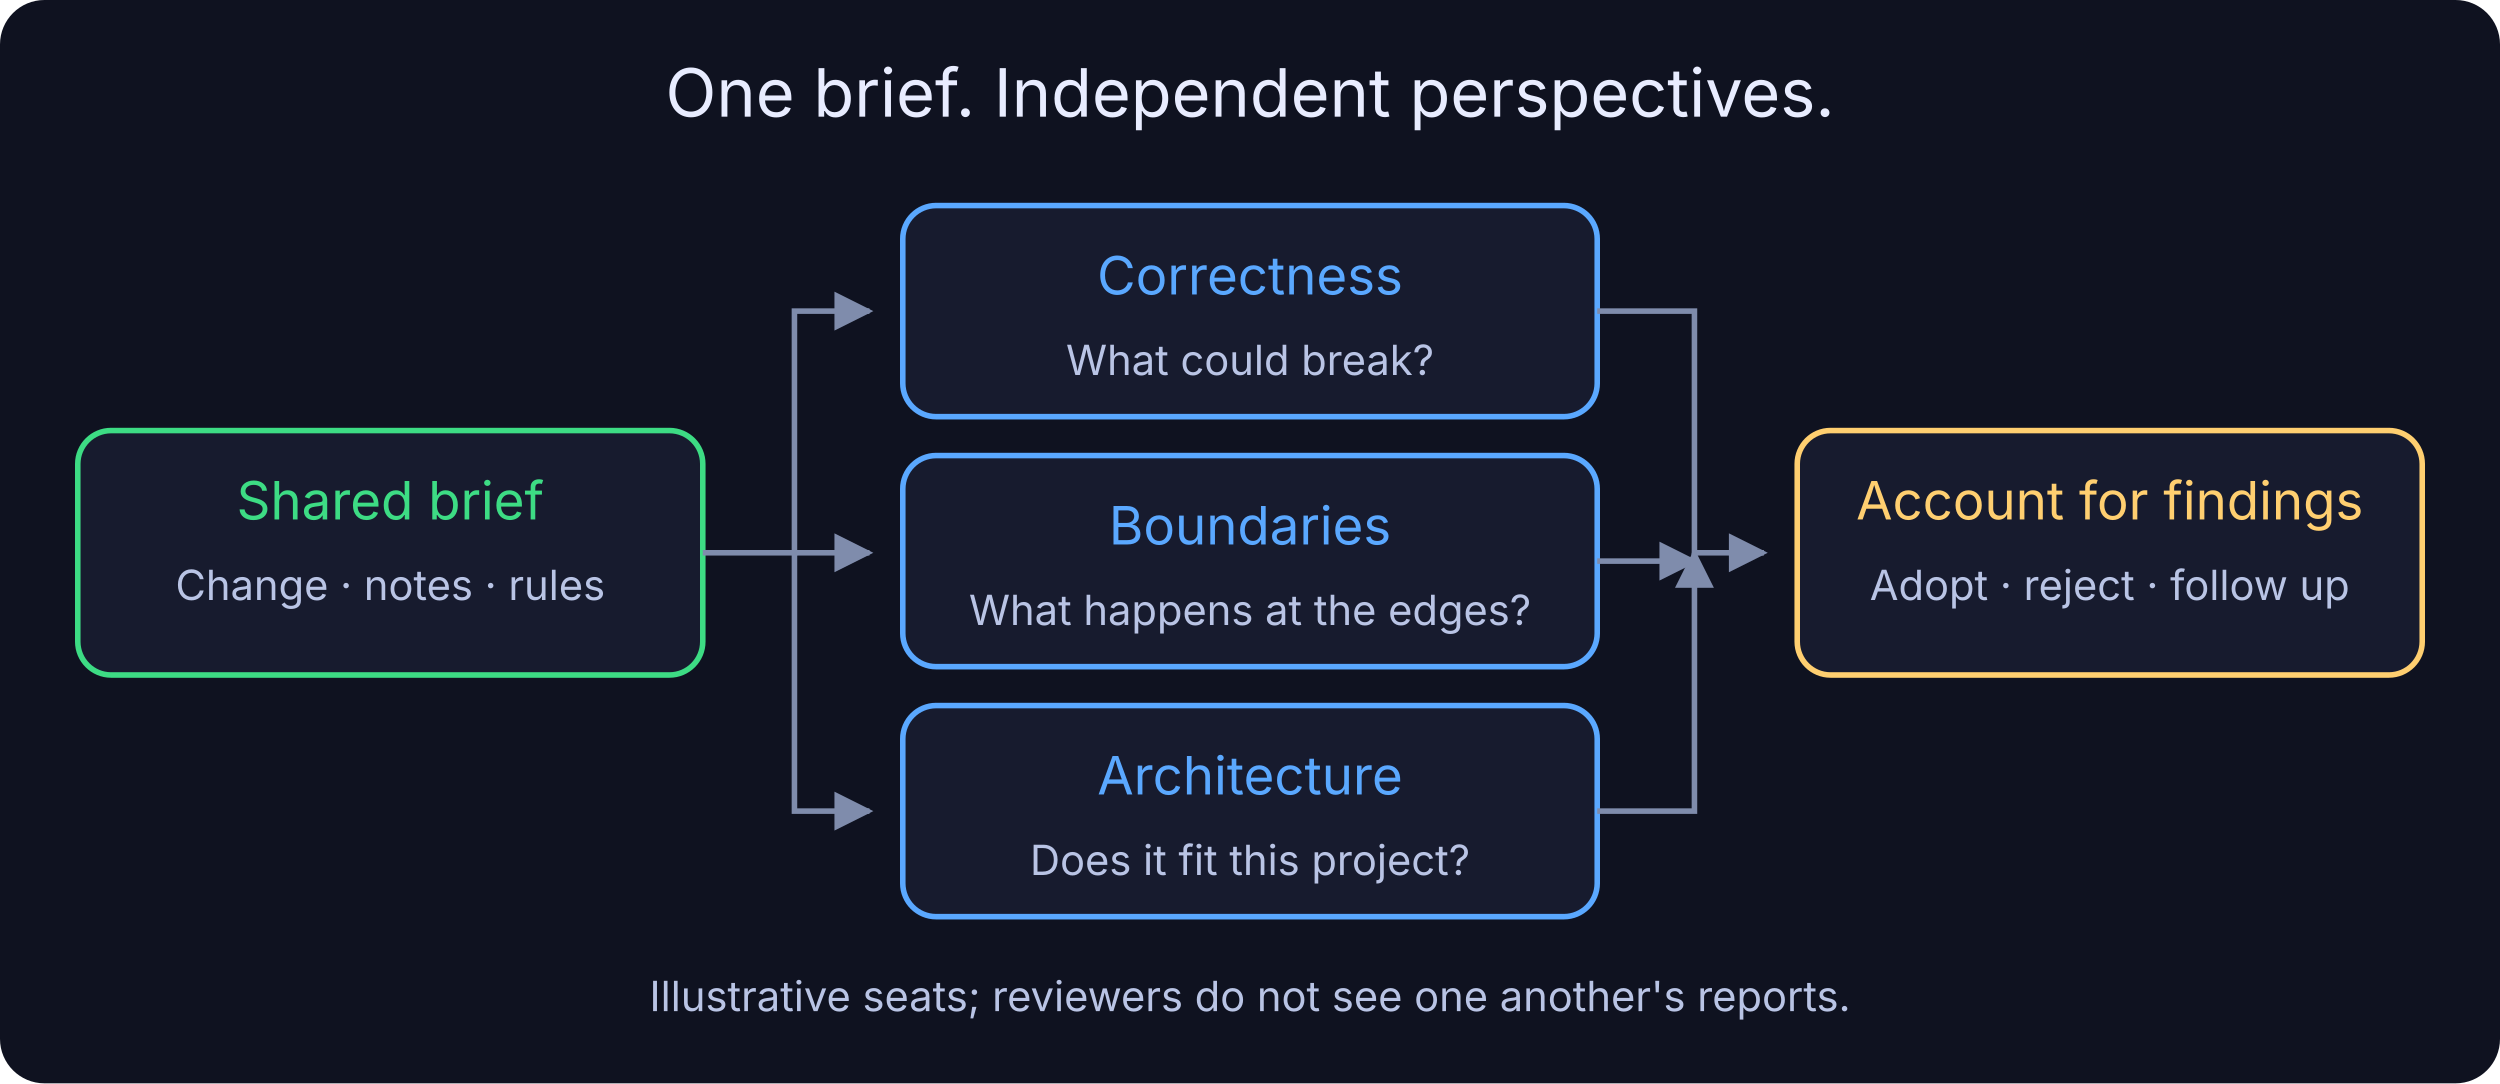
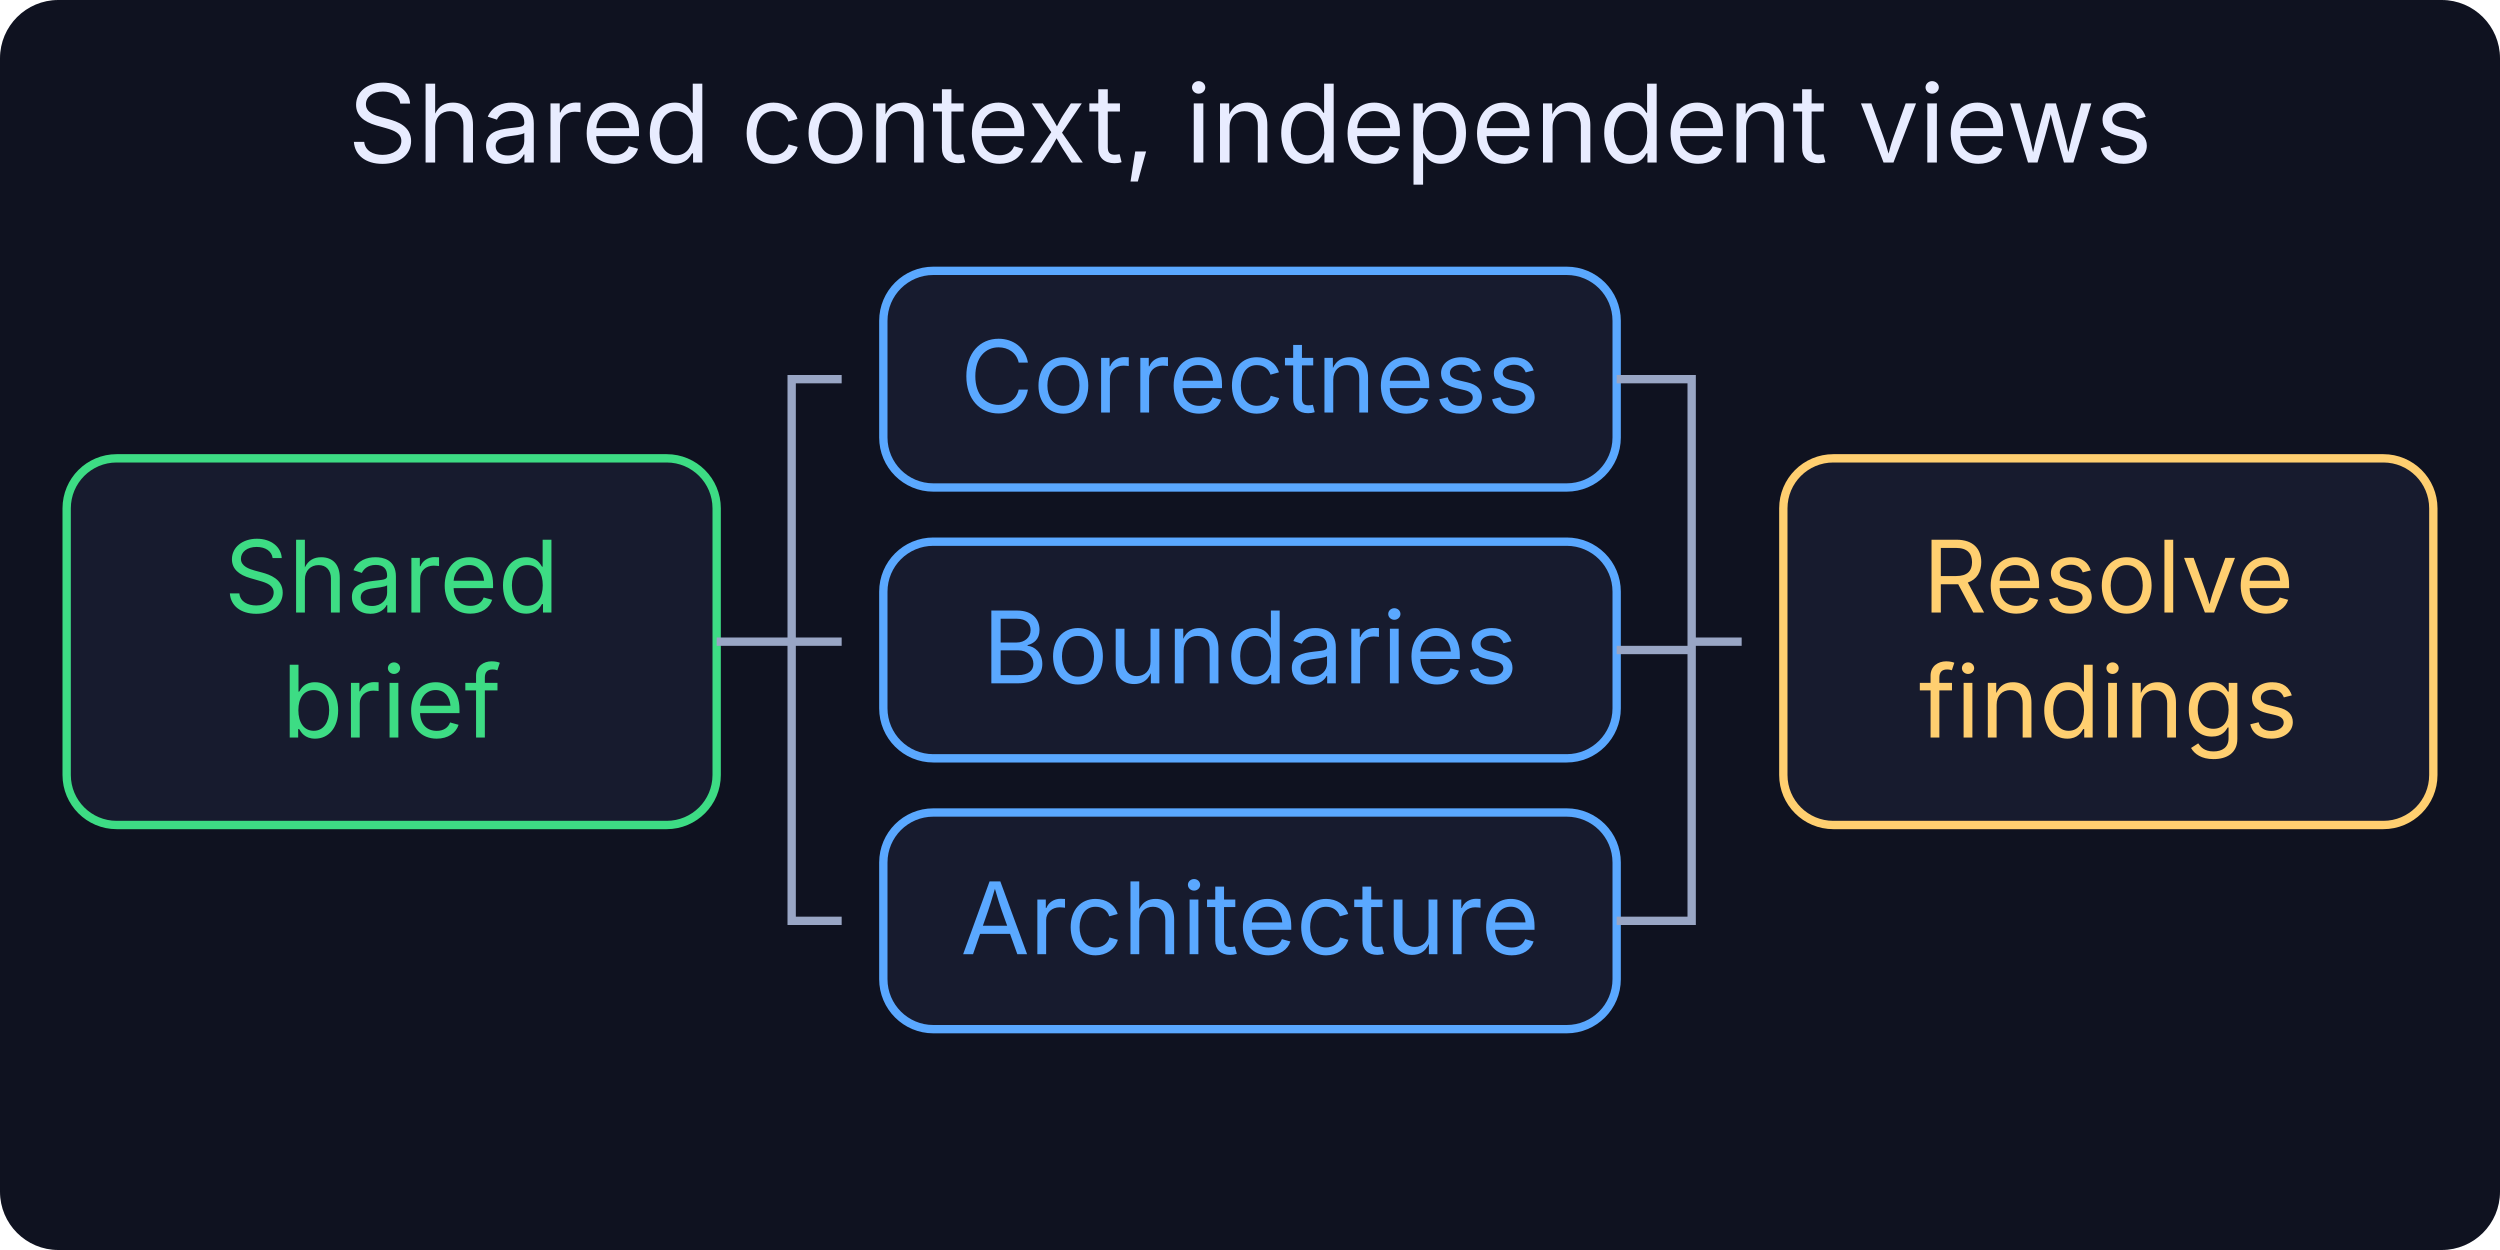
- <svg xmlns="http://www.w3.org/2000/svg" width="900" height="390" viewBox="0 0 900 390" role="img" aria-labelledby="title desc">
-   <defs>
-     <marker id="arrow" viewBox="0 0 10 10" refX="9" refY="5" markerWidth="7" markerHeight="7" orient="auto">
-       <path d="M0 0L10 5L0 10" fill="#7f8cac" />
-     </marker>
-   </defs>
-   <rect width="900" height="390" rx="16" fill="#0f1220" />
+ <svg xmlns="http://www.w3.org/2000/svg" width="600" height="300" viewBox="0 0 600 300" role="img" aria-labelledby="title desc">
+   <rect width="600" height="300" rx="14" fill="#0f1220" />
  <g font-family="Inter, 'PingFang TC', 'Microsoft JhengHei', system-ui, sans-serif">
-     <text x="450" y="42" text-anchor="middle" font-size="24" fill="#e8ecff">One brief. Independent perspectives.</text>
-     <rect x="28" y="155" width="225" height="88" rx="12" fill="#171b2e" stroke="#3ddc84" stroke-width="2" />
-     <text x="140.5" y="187" text-anchor="middle" font-size="19" fill="#3ddc84">Shared brief</text>
-     <text x="140.5" y="216" text-anchor="middle" font-size="15" fill="#b9c4e5">Change · notes · rules</text>
-     <rect x="325" y="74" width="250" height="76" rx="12" fill="#171b2e" stroke="#5aa8ff" stroke-width="2" />
-     <text x="450" y="106" text-anchor="middle" font-size="19" fill="#5aa8ff">Correctness</text>
-     <text x="450" y="135" text-anchor="middle" font-size="15" fill="#b9c4e5">What could break?</text>
-     <rect x="325" y="164" width="250" height="76" rx="12" fill="#171b2e" stroke="#5aa8ff" stroke-width="2" />
-     <text x="450" y="196" text-anchor="middle" font-size="19" fill="#5aa8ff">Boundaries</text>
-     <text x="450" y="225" text-anchor="middle" font-size="15" fill="#b9c4e5">What happens at the edges?</text>
-     <rect x="325" y="254" width="250" height="76" rx="12" fill="#171b2e" stroke="#5aa8ff" stroke-width="2" />
-     <text x="450" y="286" text-anchor="middle" font-size="19" fill="#5aa8ff">Architecture</text>
-     <text x="450" y="315" text-anchor="middle" font-size="15" fill="#b9c4e5">Does it fit this project?</text>
-     <rect x="647" y="155" width="225" height="88" rx="12" fill="#171b2e" stroke="#ffcf70" stroke-width="2" />
-     <text x="759.5" y="187" text-anchor="middle" font-size="19" fill="#ffcf70">Account for findings</text>
-     <text x="759.5" y="216" text-anchor="middle" font-size="15" fill="#b9c4e5">Adopt · reject · follow up</text>
-     <path d="M253 199 H286 V112 H313" fill="none" stroke="#7f8cac" stroke-width="2" marker-end="url(#arrow)" />
-     <path d="M286 199 H313" fill="none" stroke="#7f8cac" stroke-width="2" marker-end="url(#arrow)" />
-     <path d="M286 199 V292 H313" fill="none" stroke="#7f8cac" stroke-width="2" marker-end="url(#arrow)" />
-     <path d="M575 112 H610 V199 H635" fill="none" stroke="#7f8cac" stroke-width="2" marker-end="url(#arrow)" />
-     <path d="M575 202 H610" fill="none" stroke="#7f8cac" stroke-width="2" marker-end="url(#arrow)" />
-     <path d="M575 292 H610 V199" fill="none" stroke="#7f8cac" stroke-width="2" marker-end="url(#arrow)" />
-     <text x="450" y="364" text-anchor="middle" font-size="15" fill="#b9c4e5">Illustrative seats; reviewers do not see one another's reports.</text>
+     <text x="300" y="39" text-anchor="middle" font-size="26" fill="#e8ecff">Shared context, independent views</text>
+     <rect x="16" y="110" width="156" height="88" rx="12" fill="#171b2e" stroke="#3ddc84" stroke-width="2" />
+     <text x="94" y="147" text-anchor="middle" font-size="24" fill="#3ddc84">Shared</text>
+     <text x="94" y="177" text-anchor="middle" font-size="24" fill="#3ddc84">brief</text>
+     <rect x="212" y="65" width="176" height="52" rx="12" fill="#171b2e" stroke="#5aa8ff" stroke-width="2" />
+     <text x="300" y="99" text-anchor="middle" font-size="24" fill="#5aa8ff">Correctness</text>
+     <rect x="212" y="130" width="176" height="52" rx="12" fill="#171b2e" stroke="#5aa8ff" stroke-width="2" />
+     <text x="300" y="164" text-anchor="middle" font-size="24" fill="#5aa8ff">Boundaries</text>
+     <rect x="212" y="195" width="176" height="52" rx="12" fill="#171b2e" stroke="#5aa8ff" stroke-width="2" />
+     <text x="300" y="229" text-anchor="middle" font-size="24" fill="#5aa8ff">Architecture</text>
+     <rect x="428" y="110" width="156" height="88" rx="12" fill="#171b2e" stroke="#ffcf70" stroke-width="2" />
+     <text x="506" y="147" text-anchor="middle" font-size="24" fill="#ffcf70">Resolve</text>
+     <text x="506" y="177" text-anchor="middle" font-size="24" fill="#ffcf70">findings</text>
+     <path d="M172 154H190V91H202 M190 154H202 M190 154V221H202 M388 91H406V154H418 M388 156H406 M388 221H406V154" fill="none" stroke="#99a6c5" stroke-width="2" />
  </g>
</svg>
